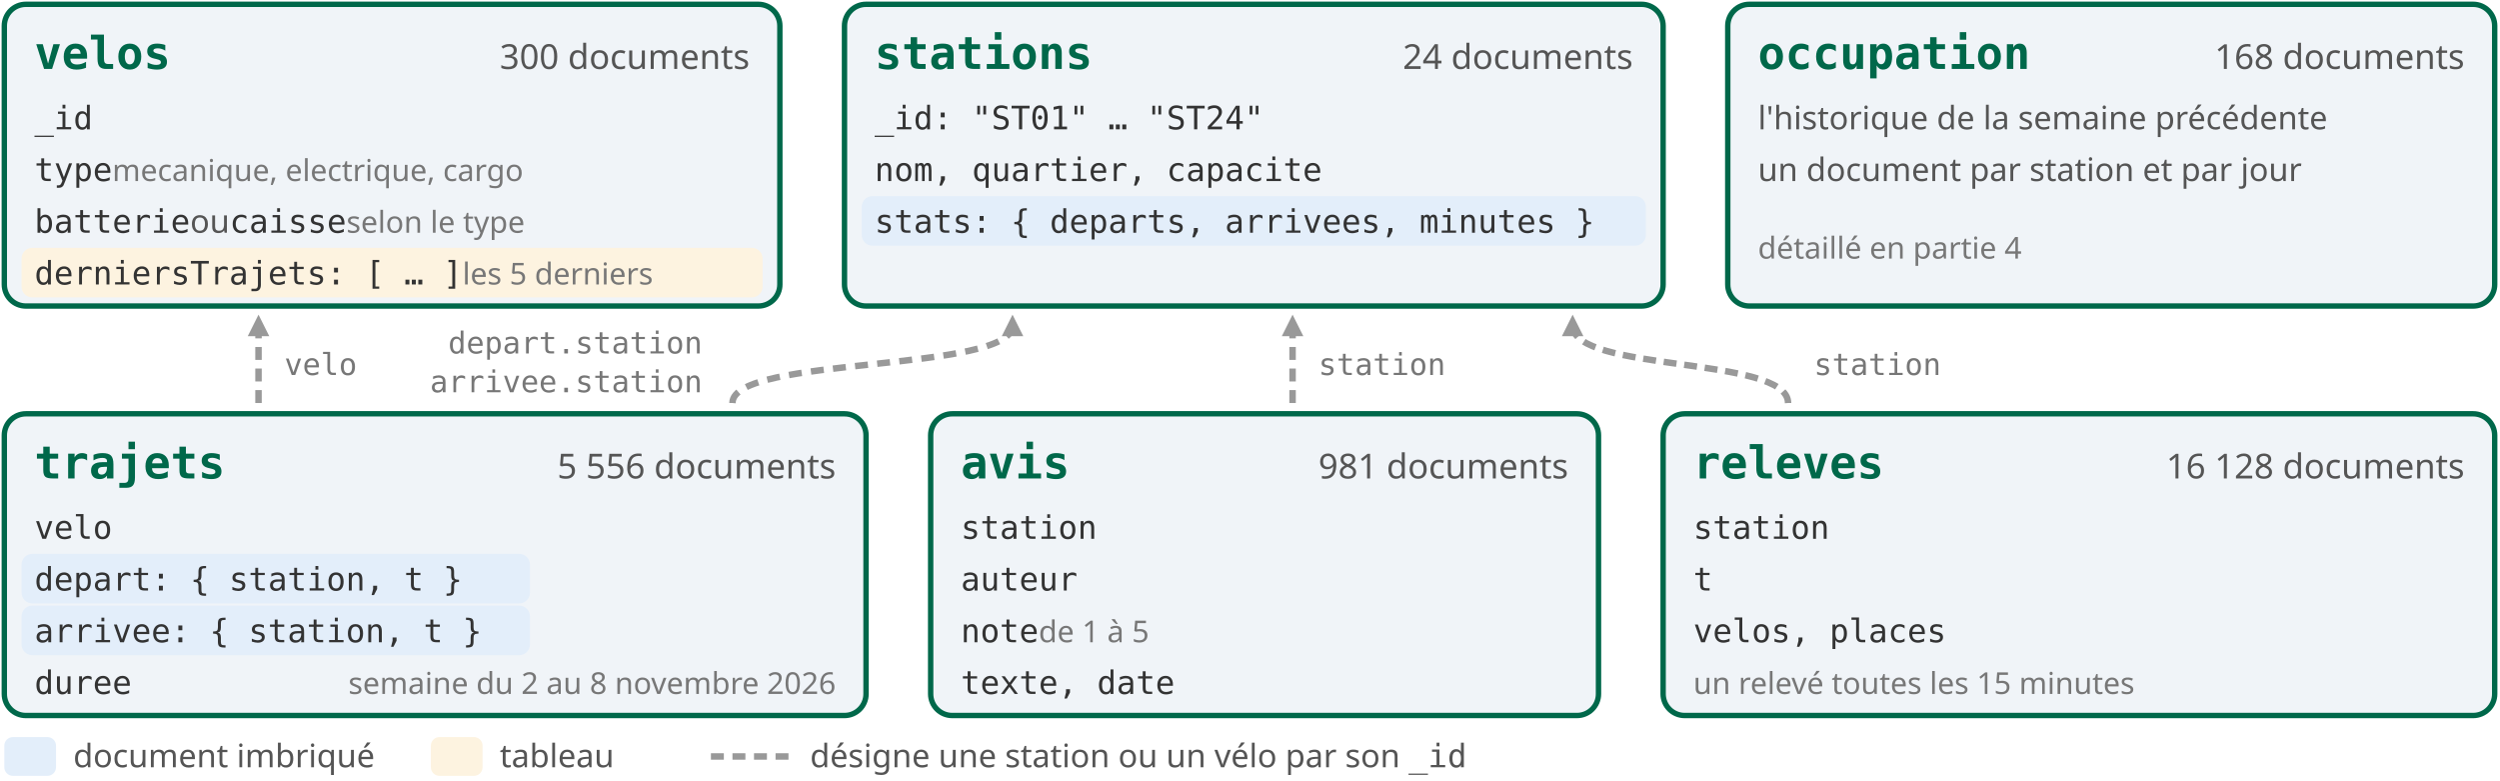
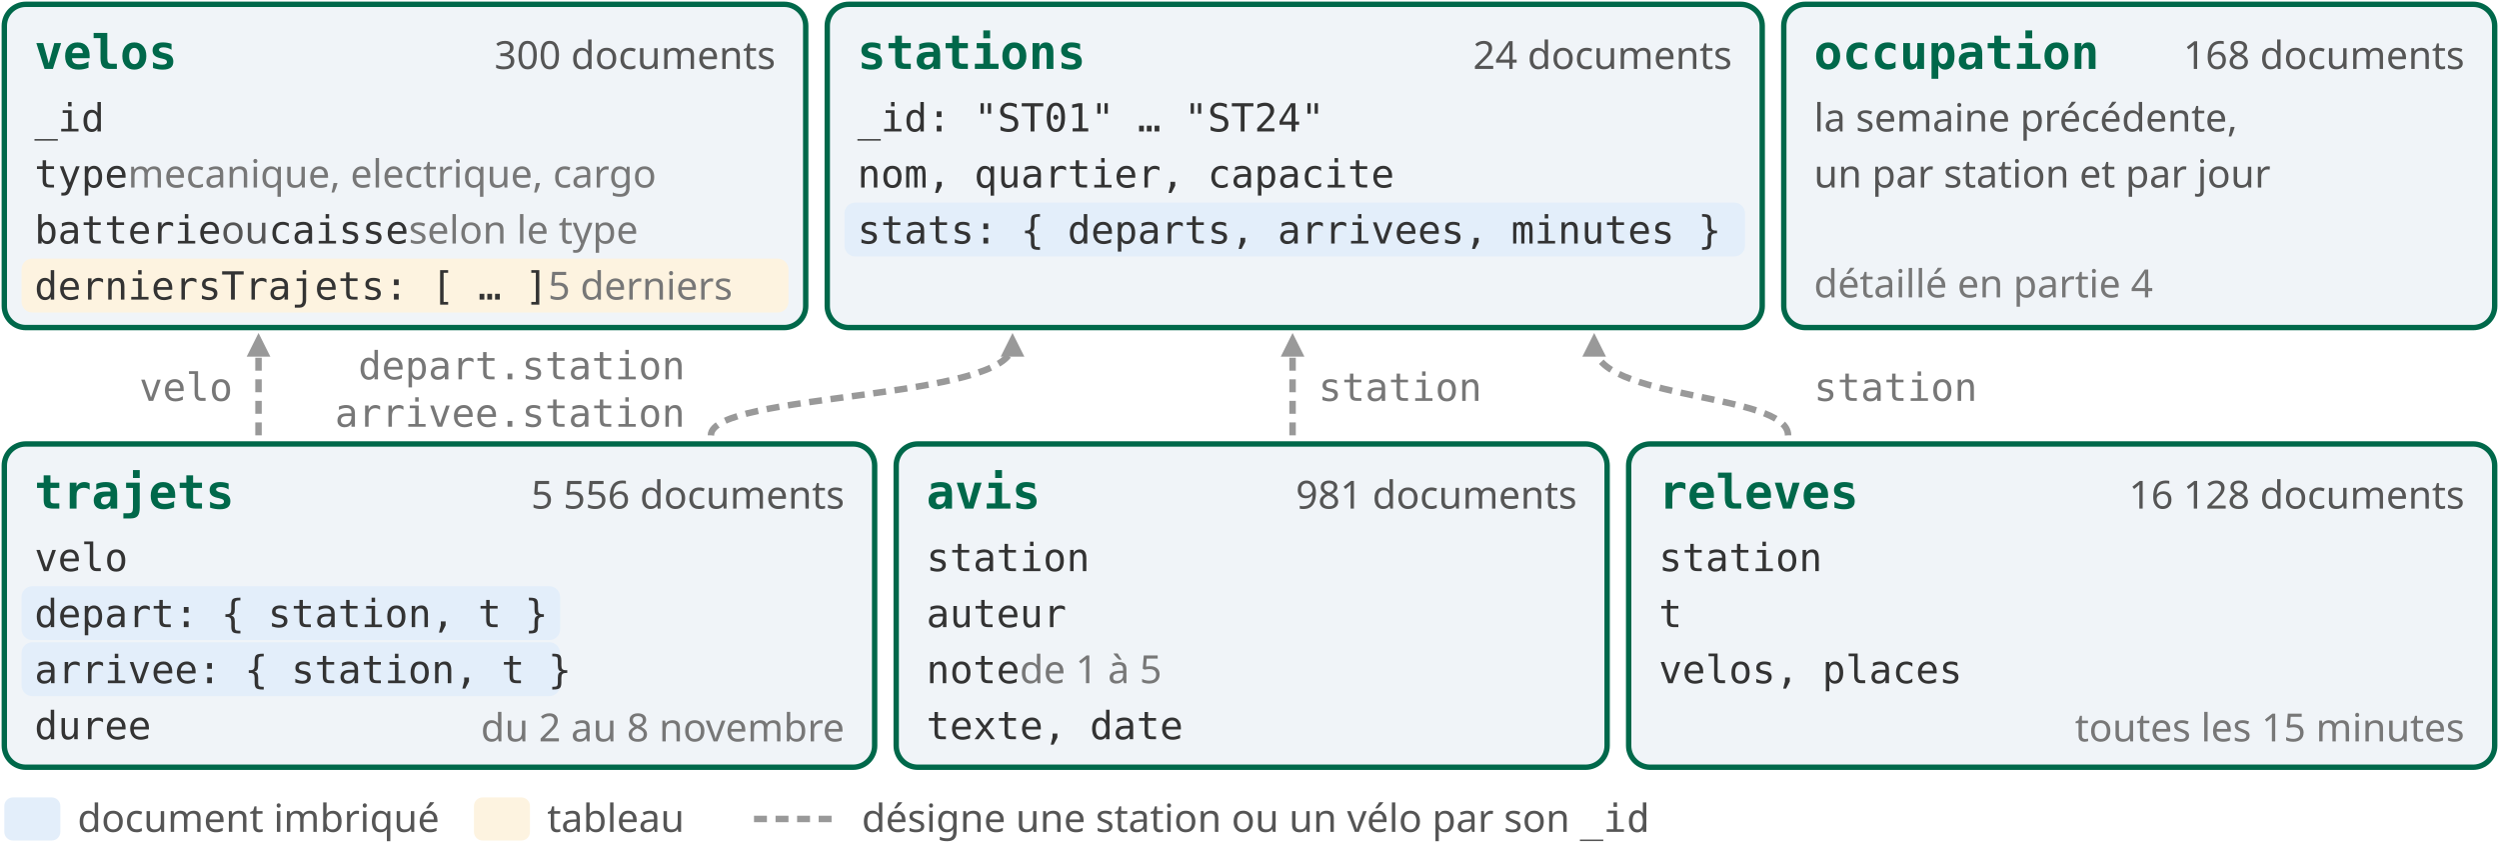
- <svg xmlns="http://www.w3.org/2000/svg" viewBox="0 0 1160 362" font-family="sans-serif" role="img" aria-labelledby="t">
+ <svg xmlns="http://www.w3.org/2000/svg" viewBox="0 0 1160 396" font-family="sans-serif" role="img" aria-labelledby="t">
  <defs>
-     <marker id="fl" viewBox="0 0 10 10" refX="5" refY="5" markerWidth="10" markerHeight="10" markerUnits="userSpaceOnUse" orient="auto-start-reverse">
+     <marker id="fl" viewBox="0 0 10 10" refX="5" refY="5" markerWidth="11" markerHeight="11" markerUnits="userSpaceOnUse" orient="auto-start-reverse">
      <path d="M0,0 L10,5 L0,10 z" fill="#999" />
    </marker>
  </defs>
-   <rect x="2" y="2" width="360" height="140" rx="10" fill="#f0f4f8" stroke="#00684a" stroke-width="2.5" />
-   <text x="16" y="32" font-family="monospace" font-size="21" font-weight="bold" fill="#00684a">velos</text>
-   <text x="348" y="32" font-size="16" fill="#555" text-anchor="end">300 documents</text>
-   <rect x="10" y="115" width="344" height="23" rx="5" fill="#fdf3e0" />
-   <g font-family="monospace" font-size="15" fill="#333">
-     <text x="16" y="60">_id</text>
-     <text x="16" y="84">type<tspan font-family="sans-serif" font-size="14" fill="#777">  mecanique, electrique, cargo</tspan>
-     </text>
-     <text x="16" y="108">batterie<tspan font-family="sans-serif" fill="#555"> ou </tspan>caisse<tspan font-family="sans-serif" font-size="14" fill="#777">  selon le type</tspan>
-     </text>
-     <text x="16" y="132">derniersTrajets: [ … ]<tspan font-family="sans-serif" font-size="14" fill="#777">  les 5 derniers</tspan>
-     </text>
+   <rect x="2" y="2" width="372" height="150" rx="10" fill="#f0f4f8" stroke="#00684a" stroke-width="2.5" />
+   <text x="16" y="32" font-family="monospace" font-size="22" font-weight="bold" fill="#00684a">velos</text>
+   <text x="360" y="32" font-size="18" fill="#555" text-anchor="end">300 documents</text>
+   <rect x="10" y="120" width="356" height="25" rx="5" fill="#fdf3e0" />
+   <text x="16" y="61" font-family="monospace" font-size="18" fill="#333">_id</text>
+   <text x="16" y="87" font-family="monospace" font-size="18" fill="#333">type<tspan font-family="sans-serif" fill="#777">  mecanique, electrique, cargo</tspan>
+   </text>
+   <text x="16" y="113" font-family="monospace" font-size="18" fill="#333">batterie<tspan font-family="sans-serif" fill="#555"> ou </tspan>caisse<tspan font-family="sans-serif" fill="#777">  selon le type</tspan>
+   </text>
+   <text x="16" y="139" font-family="monospace" font-size="18" fill="#333">derniersTrajets: [ … ]<tspan font-family="sans-serif" fill="#777">  5 derniers</tspan>
+   </text>
+   <rect x="384" y="2" width="434" height="150" rx="10" fill="#f0f4f8" stroke="#00684a" stroke-width="2.5" />
+   <text x="398" y="32" font-family="monospace" font-size="22" font-weight="bold" fill="#00684a">stations</text>
+   <text x="804" y="32" font-size="18" fill="#555" text-anchor="end">24 documents</text>
+   <rect x="392" y="94" width="418" height="25" rx="5" fill="#e3eefa" />
+   <text x="398" y="61" font-family="monospace" font-size="18" fill="#333">_id: "ST01" … "ST24"</text>
+   <text x="398" y="87" font-family="monospace" font-size="18" fill="#333">nom, quartier, capacite</text>
+   <text x="398" y="113" font-family="monospace" font-size="18" fill="#333">stats: { departs, arrivees, minutes }</text>
+   <rect x="828" y="2" width="330" height="150" rx="10" fill="#f0f4f8" stroke="#00684a" stroke-width="2.5" />
+   <text x="842" y="32" font-family="monospace" font-size="22" font-weight="bold" fill="#00684a">occupation</text>
+   <text x="1144" y="32" font-size="18" fill="#555" text-anchor="end">168 documents</text>
+   <text x="842" y="61" font-size="18" fill="#555">la semaine précédente,</text>
+   <text x="842" y="87" font-size="18" fill="#555">un par station et par jour</text>
+   <text x="842" y="138" font-size="18" fill="#777">détaillé en partie 4</text>
+   <rect x="2" y="206" width="404" height="150" rx="10" fill="#f0f4f8" stroke="#00684a" stroke-width="2.5" />
+   <text x="16" y="236" font-family="monospace" font-size="22" font-weight="bold" fill="#00684a">trajets</text>
+   <text x="392" y="236" font-size="18" fill="#555" text-anchor="end">5 556 documents</text>
+   <rect x="10" y="272" width="250" height="25" rx="5" fill="#e3eefa" />
+   <rect x="10" y="298" width="250" height="25" rx="5" fill="#e3eefa" />
+   <text x="16" y="265" font-family="monospace" font-size="18" fill="#333">velo</text>
+   <text x="16" y="291" font-family="monospace" font-size="18" fill="#333">depart: { station, t }</text>
+   <text x="16" y="317" font-family="monospace" font-size="18" fill="#333">arrivee: { station, t }</text>
+   <text x="16" y="343" font-family="monospace" font-size="18" fill="#333">duree</text>
+   <text x="392" y="344" font-size="18" fill="#777" text-anchor="end">du 2 au 8 novembre</text>
+   <rect x="416" y="206" width="330" height="150" rx="10" fill="#f0f4f8" stroke="#00684a" stroke-width="2.5" />
+   <text x="430" y="236" font-family="monospace" font-size="22" font-weight="bold" fill="#00684a">avis</text>
+   <text x="732" y="236" font-size="18" fill="#555" text-anchor="end">981 documents</text>
+   <text x="430" y="265" font-family="monospace" font-size="18" fill="#333">station</text>
+   <text x="430" y="291" font-family="monospace" font-size="18" fill="#333">auteur</text>
+   <text x="430" y="317" font-family="monospace" font-size="18" fill="#333">note<tspan font-family="sans-serif" fill="#777">  de 1 à 5</tspan>
+   </text>
+   <text x="430" y="343" font-family="monospace" font-size="18" fill="#333">texte, date</text>
+   <rect x="756" y="206" width="402" height="150" rx="10" fill="#f0f4f8" stroke="#00684a" stroke-width="2.5" />
+   <text x="770" y="236" font-family="monospace" font-size="22" font-weight="bold" fill="#00684a">releves</text>
+   <text x="1144" y="236" font-size="18" fill="#555" text-anchor="end">16 128 documents</text>
+   <text x="770" y="265" font-family="monospace" font-size="18" fill="#333">station</text>
+   <text x="770" y="291" font-family="monospace" font-size="18" fill="#333">t</text>
+   <text x="770" y="317" font-family="monospace" font-size="18" fill="#333">velos, places</text>
+   <text x="1144" y="344" font-size="18" fill="#777" text-anchor="end">toutes les 15 minutes</text>
+   <g fill="none" stroke="#999" stroke-width="3" marker-end="url(#fl)">
+     <line x1="120" y1="202" x2="120" y2="160" stroke-dasharray="6 4" />
+     <path d="M330,202 C330,182 470,186 470,160" stroke-dasharray="6 4" />
+     <line x1="600" y1="202" x2="600" y2="160" stroke-dasharray="6 4" />
+     <path d="M830,202 C830,182 740,186 740,160" stroke-dasharray="6 4" />
  </g>
-   <rect x="392" y="2" width="380" height="140" rx="10" fill="#f0f4f8" stroke="#00684a" stroke-width="2.5" />
-   <text x="406" y="32" font-family="monospace" font-size="21" font-weight="bold" fill="#00684a">stations</text>
-   <text x="758" y="32" font-size="16" fill="#555" text-anchor="end">24 documents</text>
-   <rect x="400" y="91" width="364" height="23" rx="5" fill="#e3eefa" />
-   <g font-family="monospace" font-size="15" fill="#333">
-     <text x="406" y="60">_id: "ST01" … "ST24"</text>
-     <text x="406" y="84">nom, quartier, capacite</text>
-     <text x="406" y="108">stats: { departs, arrivees, minutes }</text>
+   <g font-family="monospace" font-size="18" fill="#777">
+     <text x="108" y="186" text-anchor="end">velo</text>
+     <text x="318" y="176" text-anchor="end">depart.station</text>
+     <text x="318" y="198" text-anchor="end">arrivee.station</text>
+     <text x="612" y="186">station</text>
+     <text x="842" y="186">station</text>
  </g>
-   <rect x="802" y="2" width="356" height="140" rx="10" fill="#f0f4f8" stroke="#00684a" stroke-width="2.5" />
-   <text x="816" y="32" font-family="monospace" font-size="21" font-weight="bold" fill="#00684a">occupation</text>
-   <text x="1144" y="32" font-size="16" fill="#555" text-anchor="end">168 documents</text>
-   <g font-size="15" fill="#555">
-     <text x="816" y="60">l'historique de la semaine précédente</text>
-     <text x="816" y="84">un document par station et par jour</text>
-   </g>
-   <text x="816" y="120" font-size="14" fill="#777">détaillé en partie 4</text>
-   <rect x="2" y="192" width="400" height="140" rx="10" fill="#f0f4f8" stroke="#00684a" stroke-width="2.5" />
-   <text x="16" y="222" font-family="monospace" font-size="21" font-weight="bold" fill="#00684a">trajets</text>
-   <text x="388" y="222" font-size="16" fill="#555" text-anchor="end">5 556 documents</text>
-   <rect x="10" y="257" width="236" height="23" rx="5" fill="#e3eefa" />
-   <rect x="10" y="281" width="236" height="23" rx="5" fill="#e3eefa" />
-   <g font-family="monospace" font-size="15" fill="#333">
-     <text x="16" y="250">velo</text>
-     <text x="16" y="274">depart: { station, t }</text>
-     <text x="16" y="298">arrivee: { station, t }</text>
-     <text x="16" y="322">duree</text>
-   </g>
-   <text x="388" y="322" font-size="14" fill="#777" text-anchor="end">semaine du 2 au 8 novembre 2026</text>
-   <rect x="432" y="192" width="310" height="140" rx="10" fill="#f0f4f8" stroke="#00684a" stroke-width="2.5" />
-   <text x="446" y="222" font-family="monospace" font-size="21" font-weight="bold" fill="#00684a">avis</text>
-   <text x="728" y="222" font-size="16" fill="#555" text-anchor="end">981 documents</text>
-   <g font-family="monospace" font-size="15" fill="#333">
-     <text x="446" y="250">station</text>
-     <text x="446" y="274">auteur</text>
-     <text x="446" y="298">note<tspan font-family="sans-serif" font-size="14" fill="#777">  de 1 à 5</tspan>
-     </text>
-     <text x="446" y="322">texte, date</text>
-   </g>
-   <rect x="772" y="192" width="386" height="140" rx="10" fill="#f0f4f8" stroke="#00684a" stroke-width="2.5" />
-   <text x="786" y="222" font-family="monospace" font-size="21" font-weight="bold" fill="#00684a">releves</text>
-   <text x="1144" y="222" font-size="16" fill="#555" text-anchor="end">16 128 documents</text>
-   <g font-family="monospace" font-size="15" fill="#333">
-     <text x="786" y="250">station</text>
-     <text x="786" y="274">t</text>
-     <text x="786" y="298">velos, places</text>
-   </g>
-   <text x="786" y="322" font-size="14" fill="#777">un relevé toutes les 15 minutes</text>
-   <g fill="none" stroke="#999" stroke-width="3" marker-end="url(#fl)">
-     <line x1="120" y1="187" x2="120" y2="151" stroke-dasharray="6 4" />
-     <path d="M340,187 C340,165 470,173 470,151" stroke-dasharray="6 4.32" />
-     <line x1="600" y1="187" x2="600" y2="151" stroke-dasharray="6 4" />
-     <path d="M830,187 C830,165 730,173 730,151" stroke-dasharray="6 3.61" />
-   </g>
-   <g font-family="monospace" font-size="14" fill="#777">
-     <text x="132" y="174">velo</text>
-     <text x="326" y="164" text-anchor="end">depart.station</text>
-     <text x="326" y="182" text-anchor="end">arrivee.station</text>
-     <text x="612" y="174">station</text>
-     <text x="842" y="174">station</text>
-   </g>
-   <g font-size="15" fill="#555">
-     <rect x="2" y="342" width="24" height="18" rx="4" fill="#e3eefa" />
-     <text x="34" y="356">document imbriqué</text>
-     <rect x="200" y="342" width="24" height="18" rx="4" fill="#fdf3e0" />
-     <text x="232" y="356">tableau</text>
-     <line x1="330" y1="351" x2="366" y2="351" stroke="#999" stroke-width="3" stroke-dasharray="6 4" />
-     <text x="376" y="356">désigne une station ou un vélo par son <tspan font-family="monospace">_id</tspan>
+   <g font-size="18" fill="#555">
+     <rect x="2" y="370" width="26" height="20" rx="4" fill="#e3eefa" />
+     <text x="36" y="386">document imbriqué</text>
+     <rect x="220" y="370" width="26" height="20" rx="4" fill="#fdf3e0" />
+     <text x="254" y="386">tableau</text>
+     <line x1="350" y1="380" x2="390" y2="380" stroke="#999" stroke-width="3" stroke-dasharray="6 4" />
+     <text x="400" y="386">désigne une station ou un vélo par son <tspan font-family="monospace">_id</tspan>
    </text>
  </g>
</svg>
